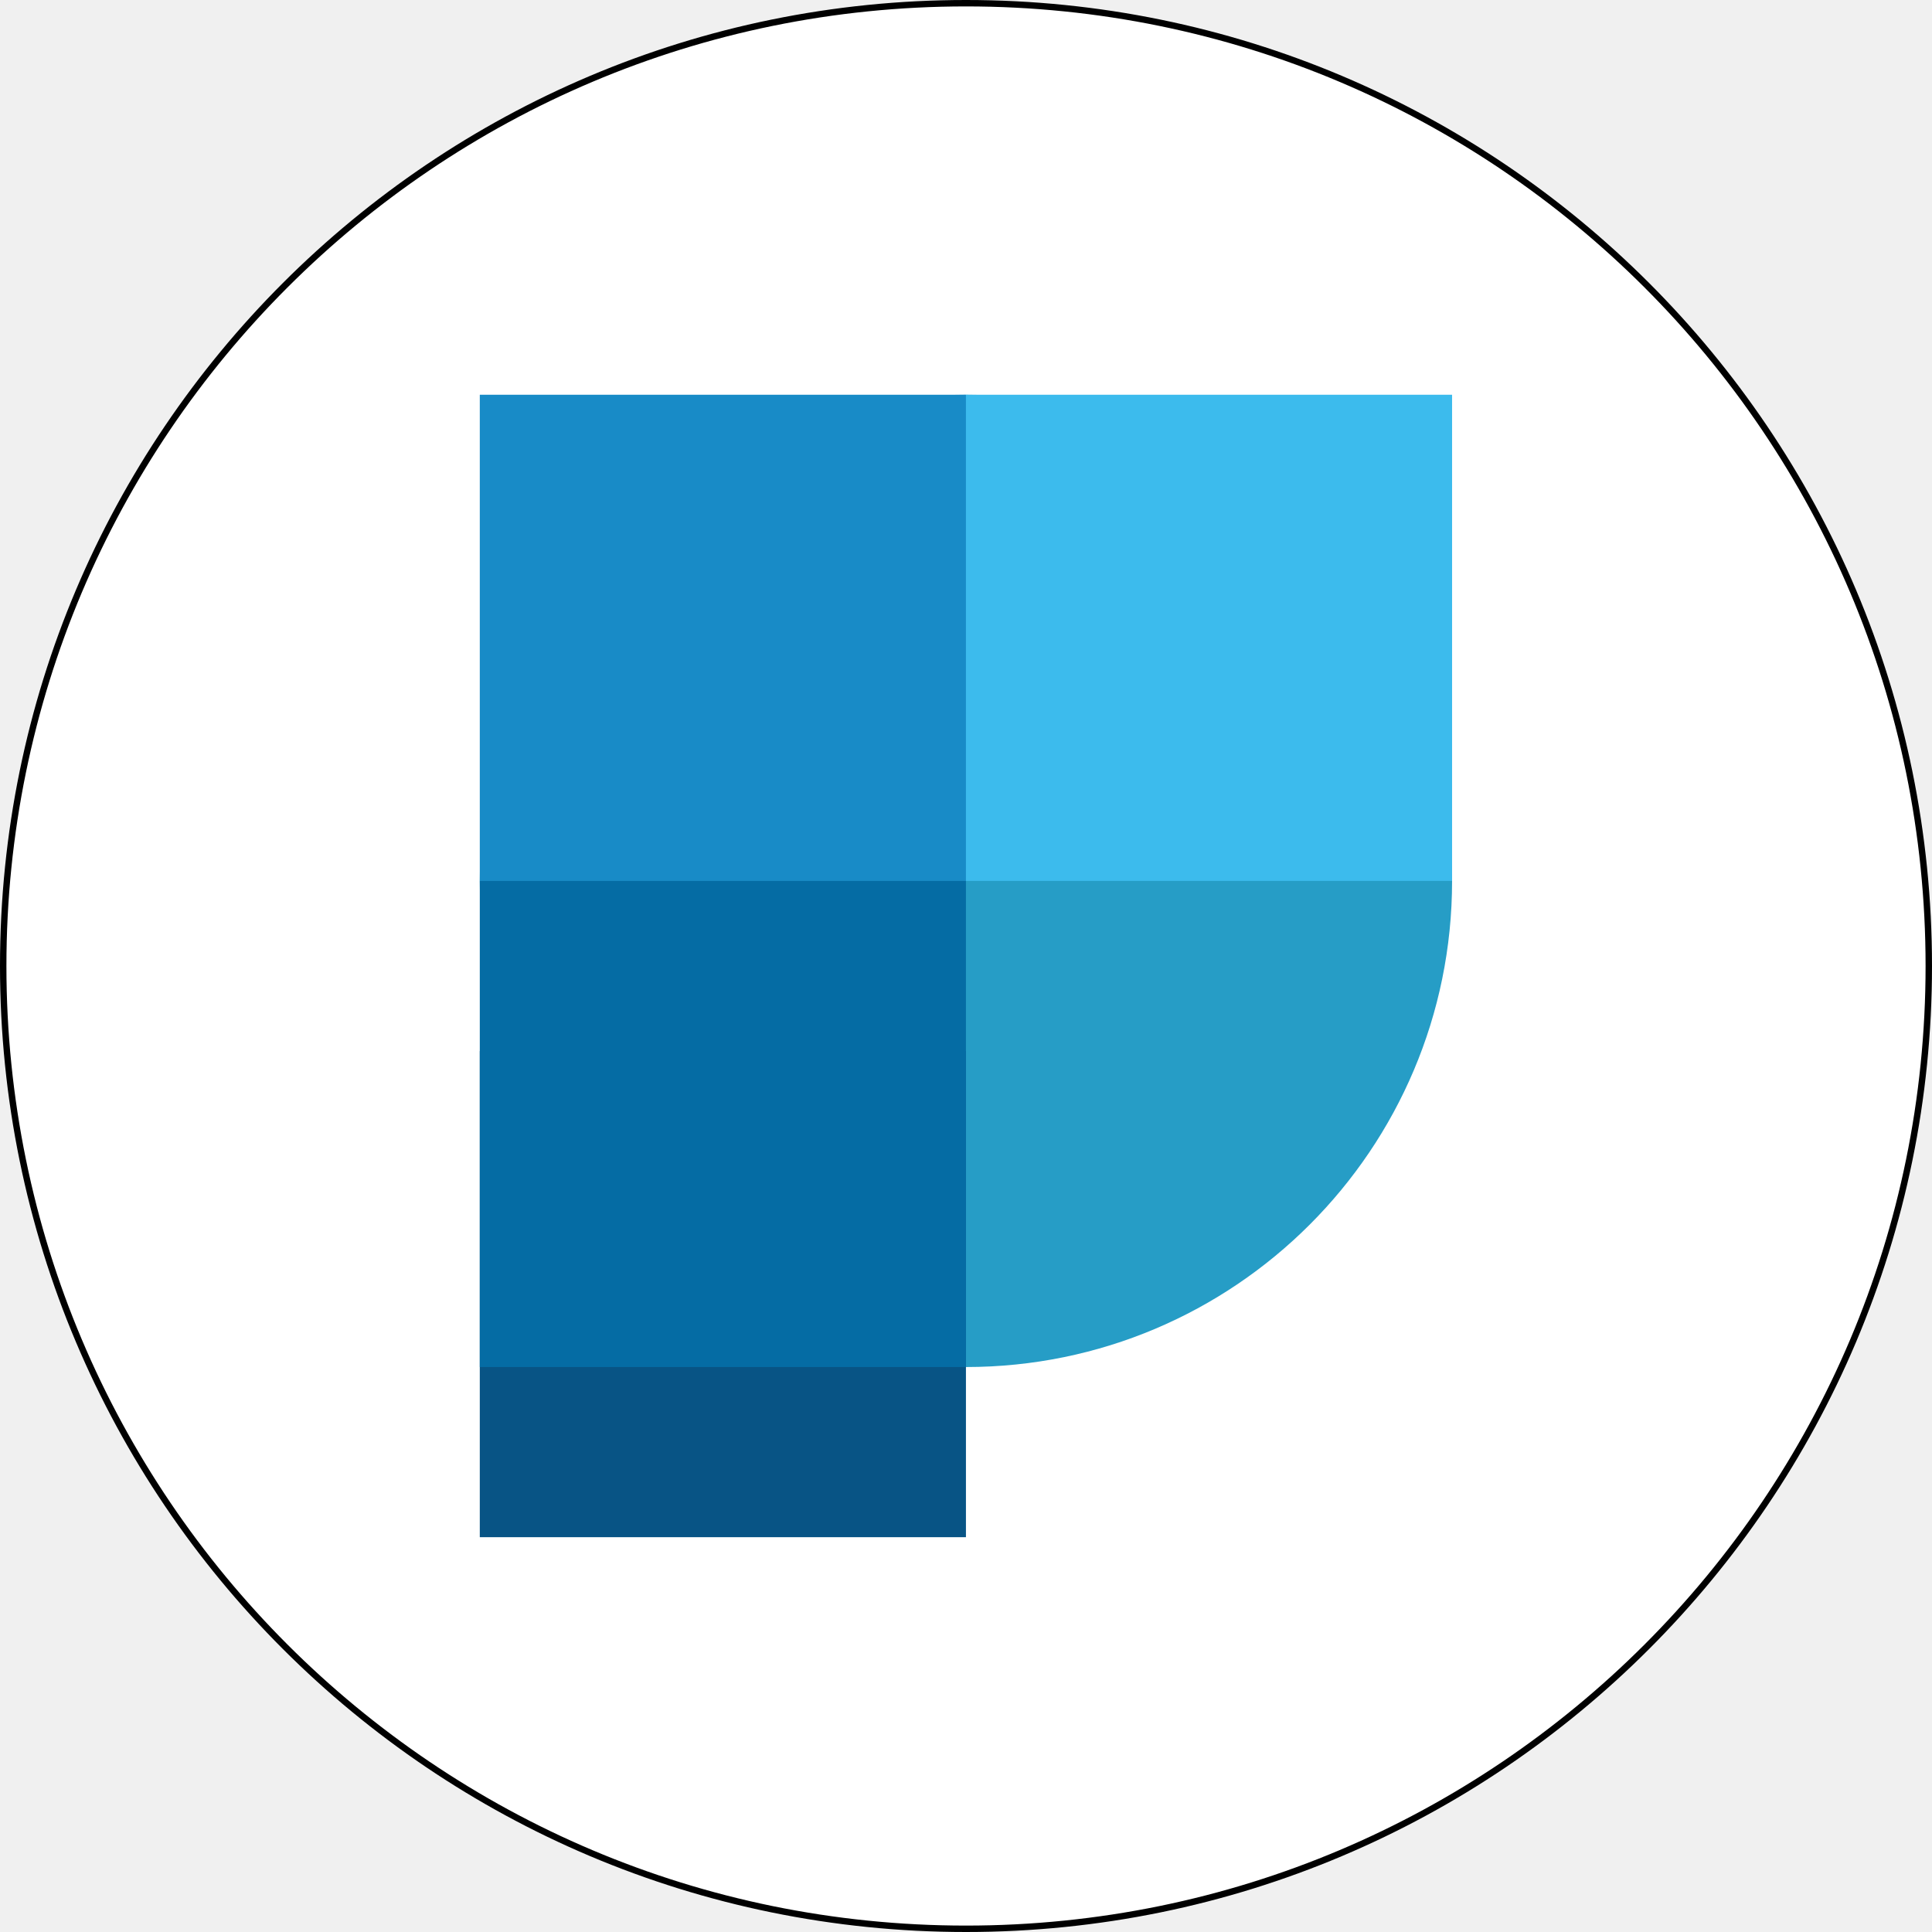
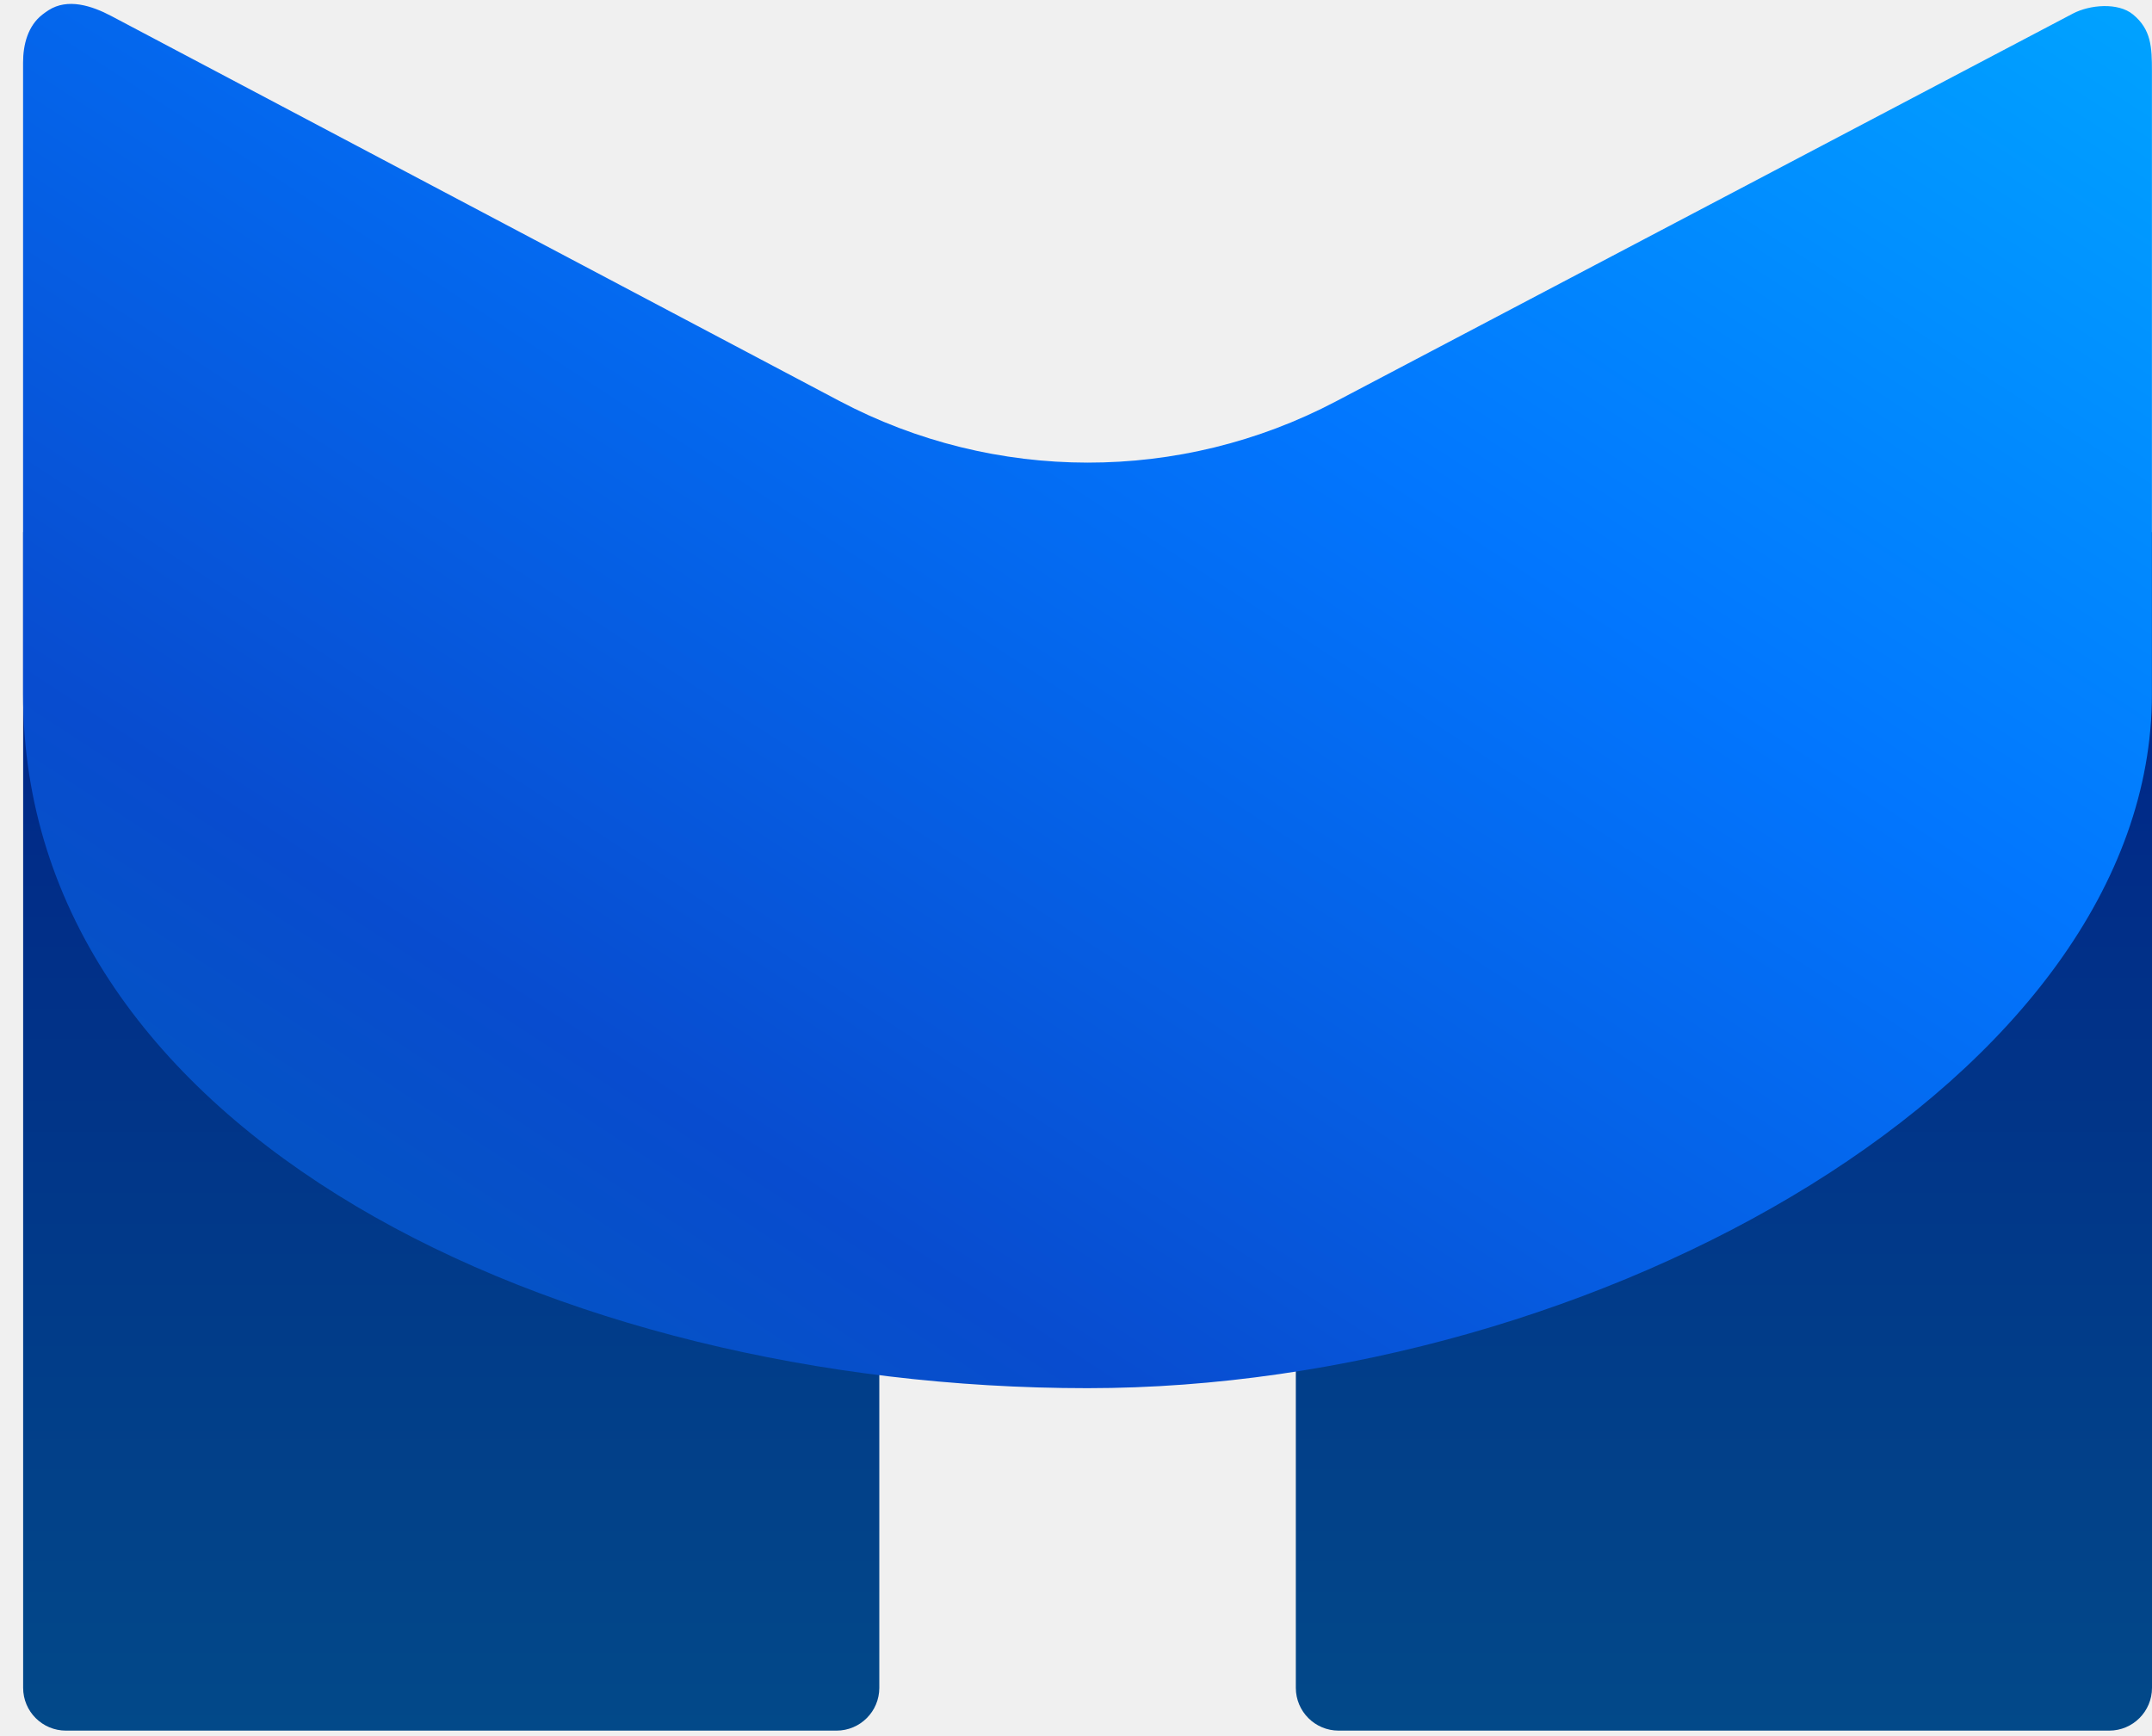
- <svg xmlns="http://www.w3.org/2000/svg" viewBox="0 0 301 301">
+ <svg xmlns="http://www.w3.org/2000/svg" width="93" height="75" viewBox="0 0 93 75" fill="none">
+   <g id="Group 481">
+     <path id="Vector" d="M1 23H28.75C33.859 23 38 27.141 38 32.25V72.95C38 73.972 37.172 74.8 36.15 74.8H2.85C1.828 74.8 1 73.972 1 72.95V23Z" fill="url(#paint0_linear_2781_137)" />
+     <path id="Vector_2" d="M93 23H65.25C60.141 23 56 27.141 56 32.25V72.95C56 73.972 56.828 74.8 57.85 74.8H91.15C92.172 74.8 93 73.972 93 72.95V23Z" fill="url(#paint1_linear_2781_137)" />
+     <path id="Vector_3" d="M0.997 2.706C0.997 1.915 1.21 1.113 1.835 0.628C1.918 0.564 2.006 0.501 2.099 0.441C2.922 -0.086 3.952 0.238 4.816 0.695L36.271 17.328C42.983 20.877 51.015 20.885 57.734 17.348L89.583 0.586C90.315 0.201 91.537 0.098 92.176 0.623V0.623C92.972 1.276 92.997 2.047 92.997 3.078C92.997 6.837 92.997 16.989 92.997 30C92.997 46.568 68.997 59.999 46.997 59.999C24 59.999 0.998 48.999 0.997 30C0.997 14.91 0.997 5.812 0.997 2.706Z" fill="url(#paint2_linear_2781_137)" />
+   </g>
  <defs>
-     <style>.cls-1{fill:#fff;stroke:#000;stroke-miterlimit:10;}.cls-2{fill:#269dc6;}.cls-3{fill:#085485;}.cls-4{fill:#188bc7;}.cls-5{fill:#3cbbed;}.cls-6{fill:#056ca4;}</style>
+     <linearGradient id="paint0_linear_2781_137" x1="19.5" y1="23" x2="19.5" y2="74.8" gradientUnits="userSpaceOnUse">
+       <stop stop-color="#002288" />
+       <stop offset="1" stop-color="#024989" />
+     </linearGradient>
+     <linearGradient id="paint1_linear_2781_137" x1="74.5" y1="23" x2="74.5" y2="74.8" gradientUnits="userSpaceOnUse">
+       <stop stop-color="#002288" />
+       <stop offset="1" stop-color="#024989" />
+     </linearGradient>
+     <linearGradient id="paint2_linear_2781_137" x1="93" y1="3.38555e-05" x2="38.093" y2="84.191" gradientUnits="userSpaceOnUse">
+       <stop stop-color="#00A3FF" />
+       <stop offset="0.349" stop-color="#0276FE" />
+       <stop offset="0.745" stop-color="#084CCF" />
+       <stop offset="1" stop-color="#005BB8" />
+     </linearGradient>
  </defs>
-   <g id="Слой_2" data-name="Слой 2">
-     <g id="Слой_1-2" data-name="Слой 1">
-       <rect class="cls-1" x="0.5" y="0.5" width="300" height="300" rx="150" />
-       <g id="Слой_2-2" data-name="Слой 2">
-         <g id="Слой_1-2-2" data-name="Слой 1-2">
-           <circle class="cls-2" cx="150.49" cy="137.24" r="75.74" />
-           <rect class="cls-3" x="74.75" y="163.75" width="75.74" height="75.74" />
-           <rect class="cls-4" x="74.75" y="61.5" width="75.74" height="75.74" />
-           <rect class="cls-5" x="150.49" y="61.5" width="75.74" height="75.74" />
-           <rect class="cls-6" x="74.75" y="137.24" width="75.74" height="75.74" />
-         </g>
-       </g>
-     </g>
-   </g>
</svg>
